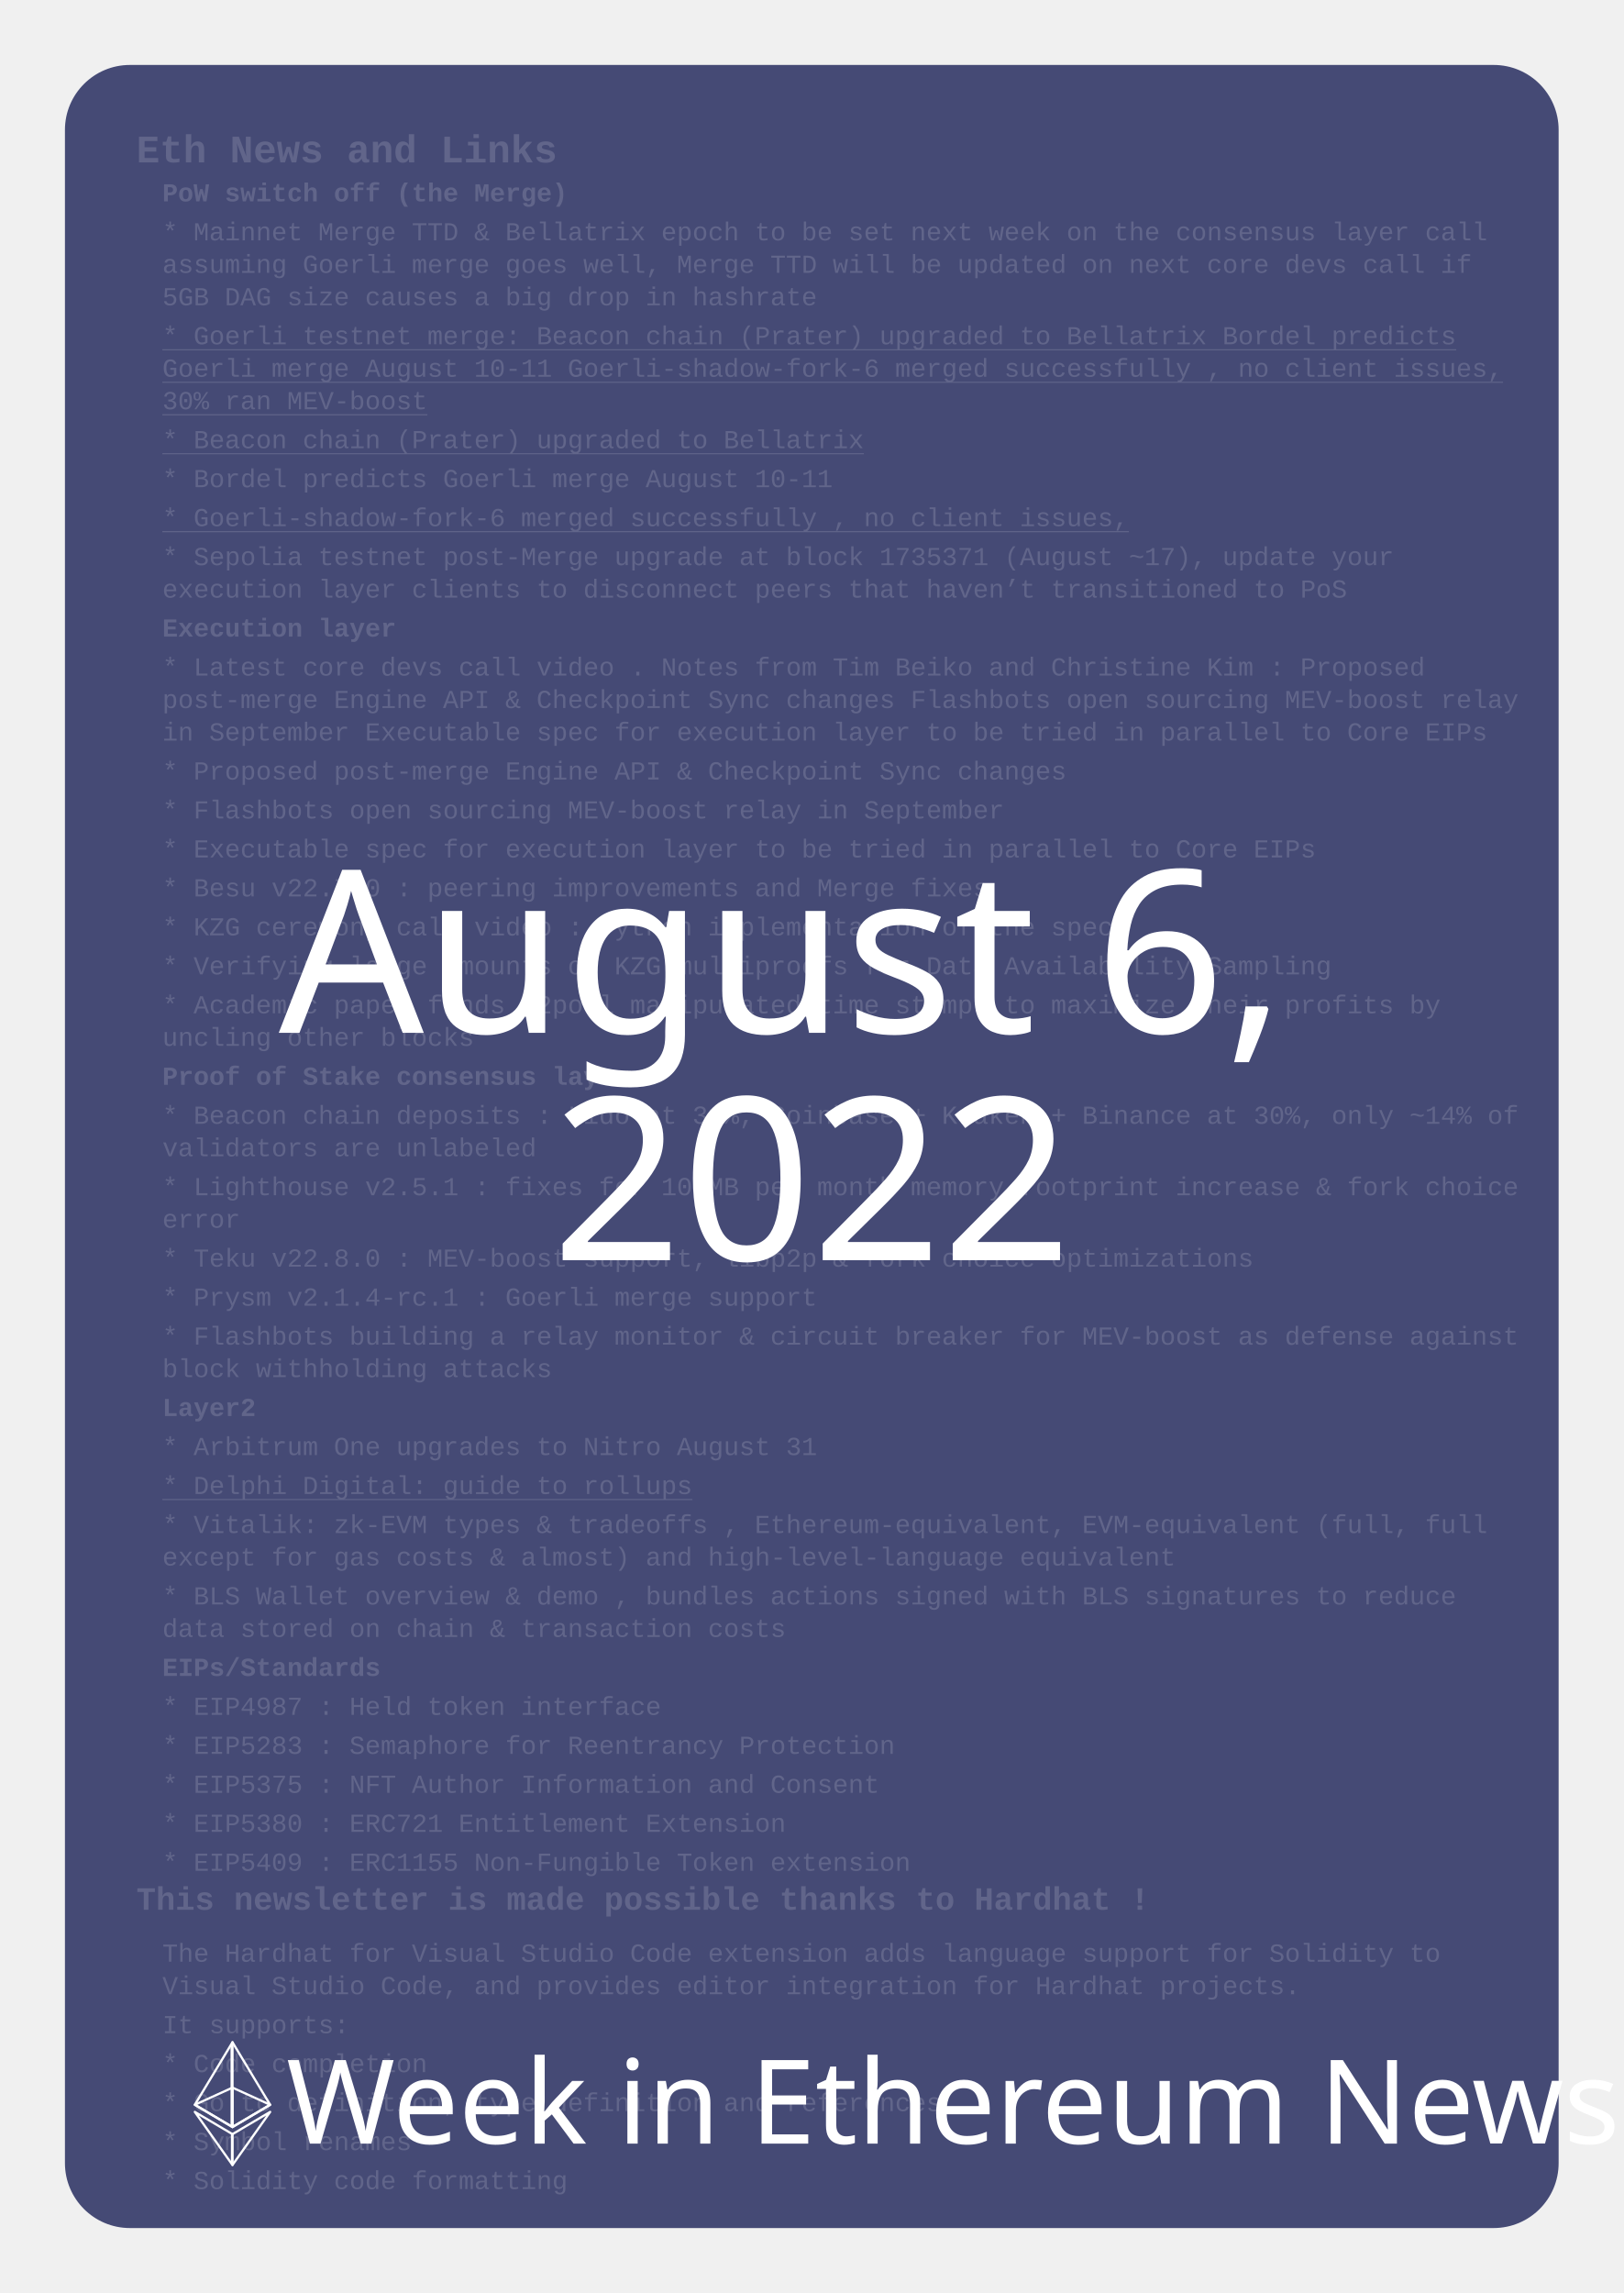
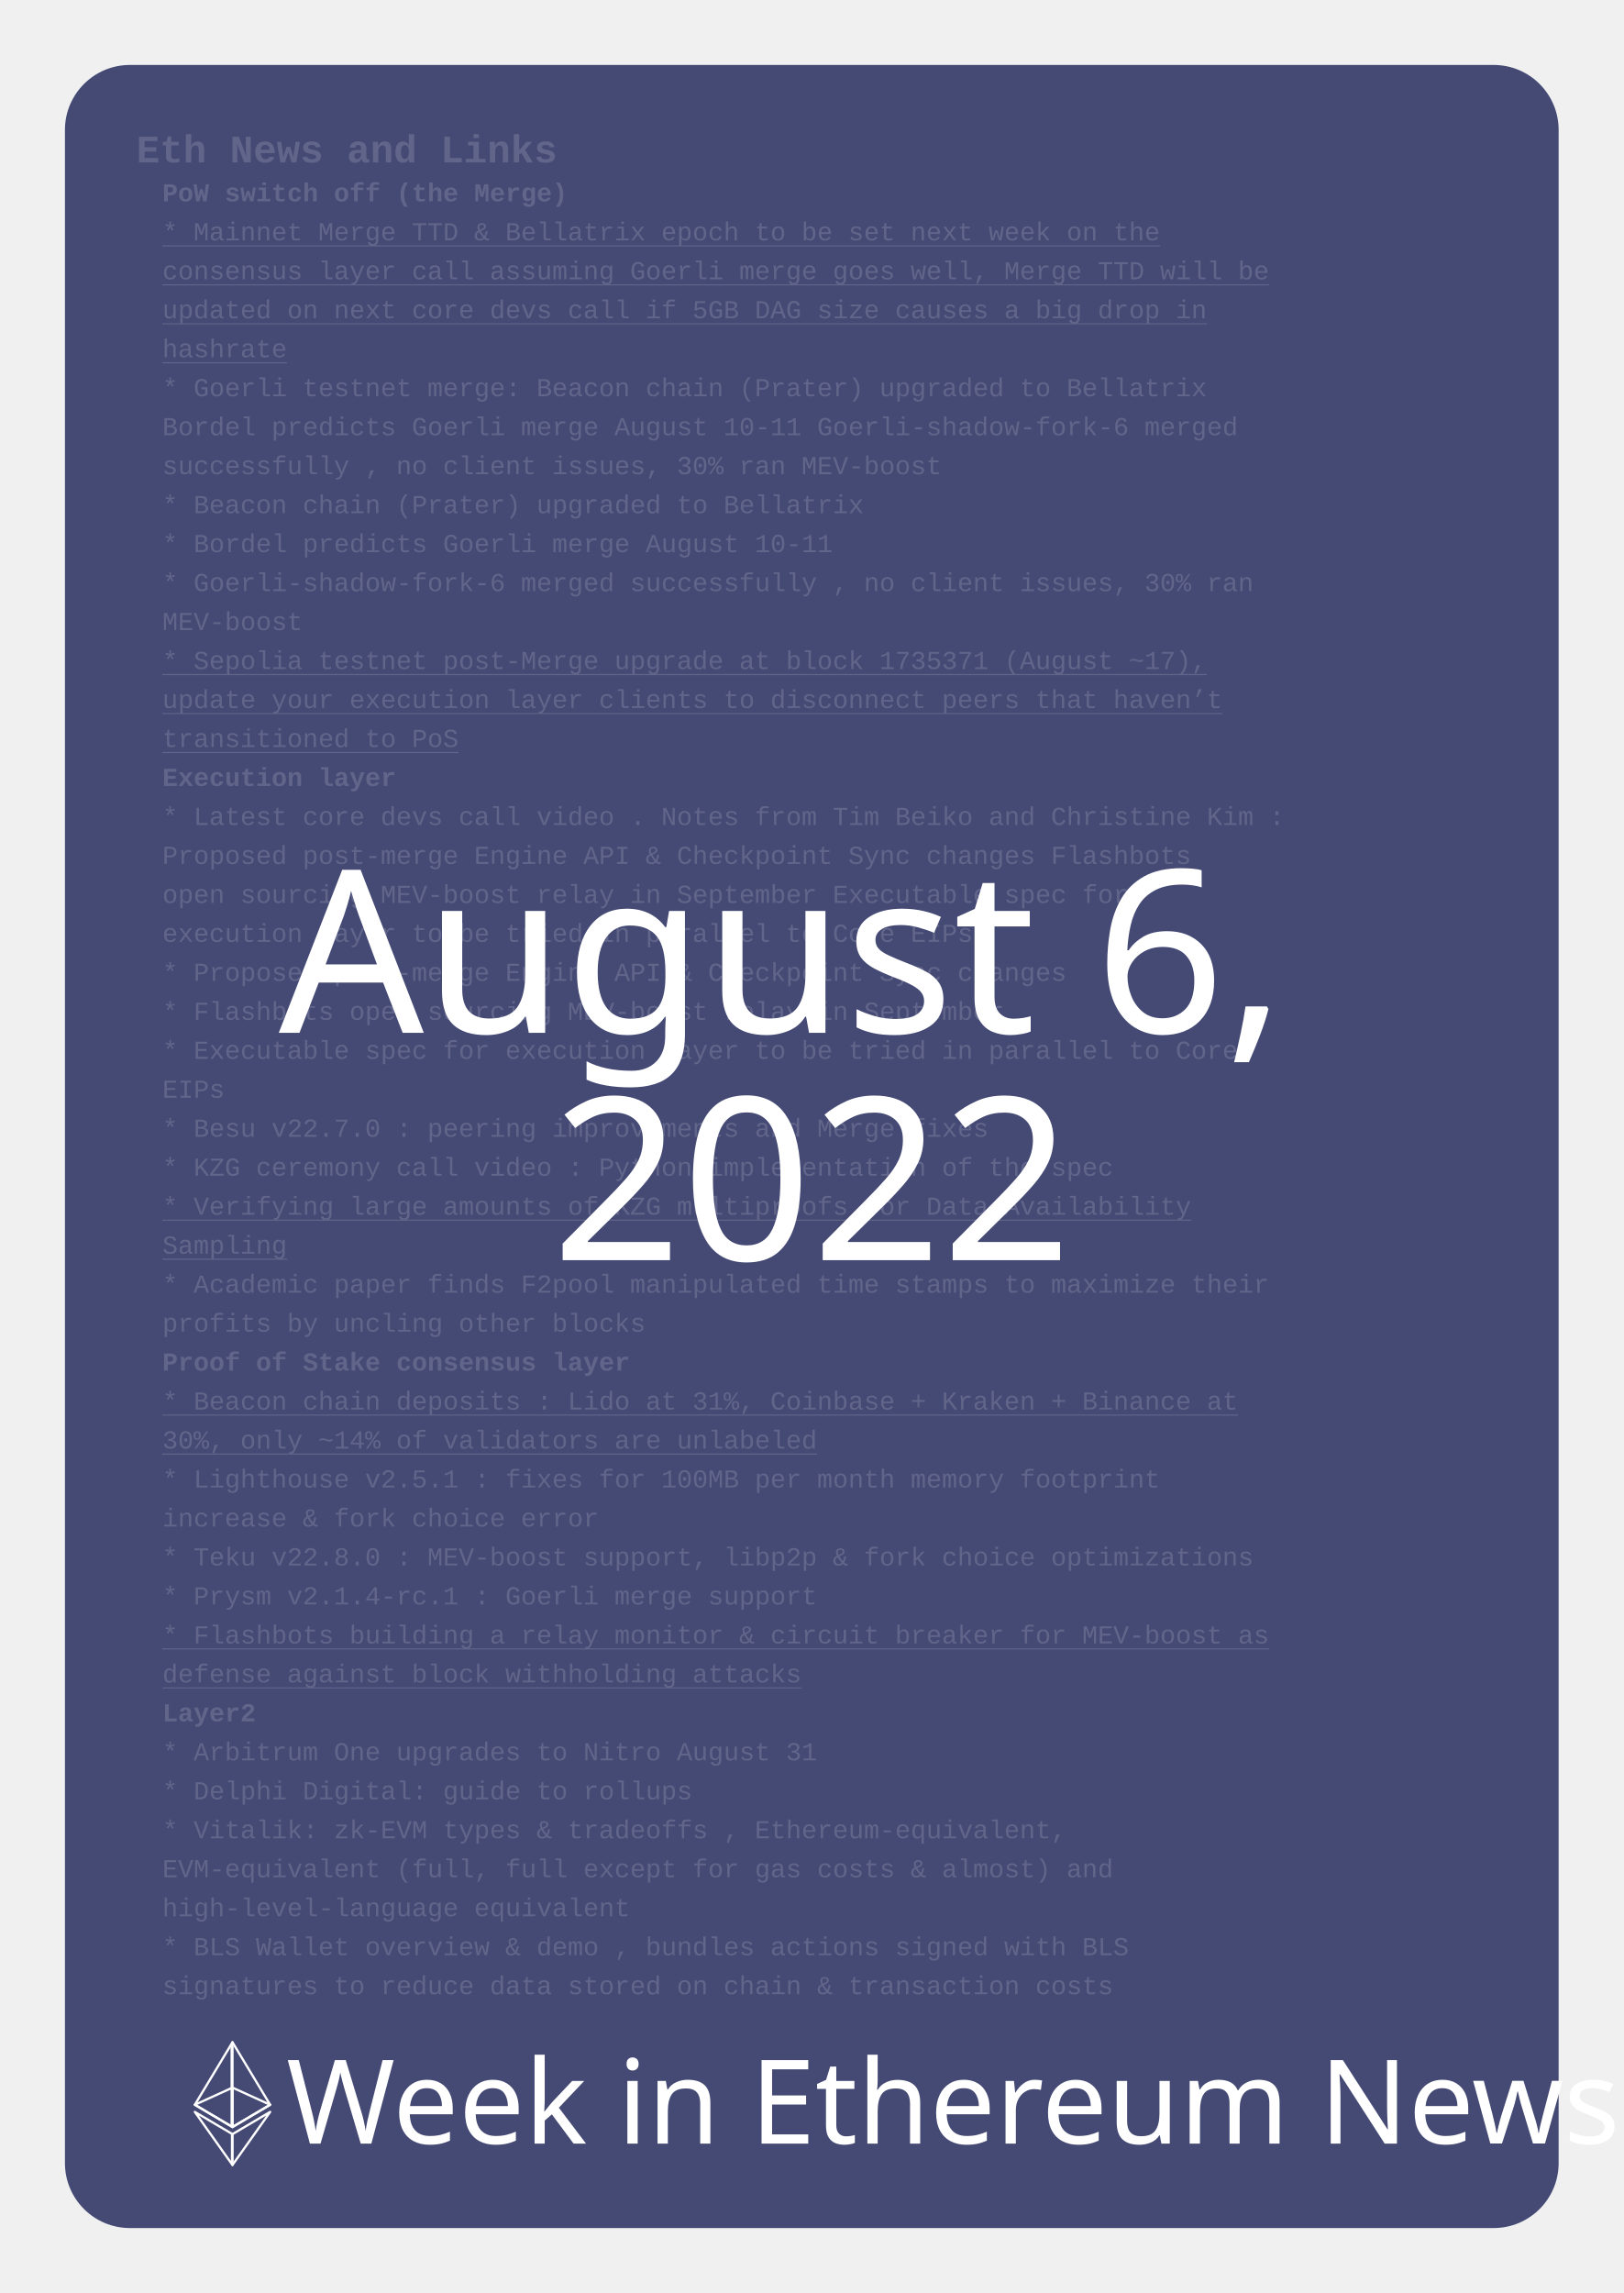
- <svg xmlns="http://www.w3.org/2000/svg" id="week-in-ethereum-news" width="500" height="706" fill="none">
+ <svg xmlns="http://www.w3.org/2000/svg" width="500" height="706">
  <rect x="20" y="20" width="460" height="666" rx="20" fill="#454A75" />
-   <text x="42" y="50" font-size="12px" font-family="Courier New" fill="#ffffff" opacity="0.15" font-weight="bold" text-decoration="none">Eth News and Links</text>
-   <text x="50" y="62" font-size="8px" font-family="Courier New" fill="#ffffff" opacity="0.15" font-weight="bold" text-decoration="none">PoW switch off (the Merge)</text>
-   <text x="50" y="74" font-size="8px" font-family="Courier New" fill="#ffffff" opacity="0.15" font-weight="normal" text-decoration="none">* Mainnet Merge TTD &amp; Bellatrix epoch to be set next week on the consensus layer call</text>
-   <text x="50" y="84" font-size="8px" font-family="Courier New" fill="#ffffff" opacity="0.15" font-weight="normal" text-decoration="none">assuming Goerli merge goes well, Merge TTD will be updated on next core devs call if</text>
-   <text x="50" y="94" font-size="8px" font-family="Courier New" fill="#ffffff" opacity="0.15" font-weight="normal" text-decoration="none">5GB DAG size causes a big drop in hashrate</text>
-   <text x="50" y="106" font-size="8px" font-family="Courier New" fill="#ffffff" opacity="0.15" font-weight="normal" text-decoration="underline">* Goerli testnet merge: Beacon chain (Prater) upgraded to Bellatrix Bordel predicts</text>
-   <text x="50" y="116" font-size="8px" font-family="Courier New" fill="#ffffff" opacity="0.15" font-weight="normal" text-decoration="underline">Goerli merge August 10-11 Goerli-shadow-fork-6 merged successfully , no client issues,</text>
-   <text x="50" y="126" font-size="8px" font-family="Courier New" fill="#ffffff" opacity="0.15" font-weight="normal" text-decoration="underline">30% ran MEV-boost</text>
-   <text x="50" y="138" font-size="8px" font-family="Courier New" fill="#ffffff" opacity="0.15" font-weight="normal" text-decoration="underline">* Beacon chain (Prater) upgraded to Bellatrix</text>
-   <text x="50" y="150" font-size="8px" font-family="Courier New" fill="#ffffff" opacity="0.15" font-weight="normal" text-decoration="none">* Bordel predicts Goerli merge August 10-11</text>
-   <text x="50" y="162" font-size="8px" font-family="Courier New" fill="#ffffff" opacity="0.15" font-weight="normal" text-decoration="underline">* Goerli-shadow-fork-6 merged successfully , no client issues,</text>
-   <text x="50" y="174" font-size="8px" font-family="Courier New" fill="#ffffff" opacity="0.15" font-weight="normal" text-decoration="none">* Sepolia testnet post-Merge upgrade at block 1735371 (August ~17), update your</text>
-   <text x="50" y="184" font-size="8px" font-family="Courier New" fill="#ffffff" opacity="0.15" font-weight="normal" text-decoration="none">execution layer clients to disconnect peers that haven’t transitioned to PoS</text>
-   <text x="50" y="196" font-size="8px" font-family="Courier New" fill="#ffffff" opacity="0.15" font-weight="bold" text-decoration="none">Execution layer</text>
-   <text x="50" y="208" font-size="8px" font-family="Courier New" fill="#ffffff" opacity="0.15" font-weight="normal" text-decoration="none">* Latest core devs call video . Notes from Tim Beiko and Christine Kim : Proposed</text>
-   <text x="50" y="218" font-size="8px" font-family="Courier New" fill="#ffffff" opacity="0.15" font-weight="normal" text-decoration="none">post-merge Engine API &amp; Checkpoint Sync changes Flashbots open sourcing MEV-boost relay</text>
-   <text x="50" y="228" font-size="8px" font-family="Courier New" fill="#ffffff" opacity="0.15" font-weight="normal" text-decoration="none">in September Executable spec for execution layer to be tried in parallel to Core EIPs</text>
-   <text x="50" y="240" font-size="8px" font-family="Courier New" fill="#ffffff" opacity="0.15" font-weight="normal" text-decoration="none">* Proposed post-merge Engine API &amp; Checkpoint Sync changes</text>
-   <text x="50" y="252" font-size="8px" font-family="Courier New" fill="#ffffff" opacity="0.15" font-weight="normal" text-decoration="none">* Flashbots open sourcing MEV-boost relay in September</text>
-   <text x="50" y="264" font-size="8px" font-family="Courier New" fill="#ffffff" opacity="0.15" font-weight="normal" text-decoration="none">* Executable spec for execution layer to be tried in parallel to Core EIPs</text>
-   <text x="50" y="276" font-size="8px" font-family="Courier New" fill="#ffffff" opacity="0.15" font-weight="normal" text-decoration="none">* Besu v22.7.0 : peering improvements and Merge fixes</text>
-   <text x="50" y="288" font-size="8px" font-family="Courier New" fill="#ffffff" opacity="0.15" font-weight="normal" text-decoration="none">* KZG ceremony call video : Python implementation of the spec</text>
-   <text x="50" y="300" font-size="8px" font-family="Courier New" fill="#ffffff" opacity="0.15" font-weight="normal" text-decoration="none">* Verifying large amounts of KZG multiproofs for Data Availability Sampling</text>
-   <text x="50" y="312" font-size="8px" font-family="Courier New" fill="#ffffff" opacity="0.15" font-weight="normal" text-decoration="none">* Academic paper finds F2pool manipulated time stamps to maximize their profits by</text>
-   <text x="50" y="322" font-size="8px" font-family="Courier New" fill="#ffffff" opacity="0.15" font-weight="normal" text-decoration="none">uncling other blocks</text>
-   <text x="50" y="334" font-size="8px" font-family="Courier New" fill="#ffffff" opacity="0.15" font-weight="bold" text-decoration="none">Proof of Stake consensus layer</text>
-   <text x="50" y="346" font-size="8px" font-family="Courier New" fill="#ffffff" opacity="0.15" font-weight="normal" text-decoration="none">* Beacon chain deposits : Lido at 31%, Coinbase + Kraken + Binance at 30%, only ~14% of</text>
-   <text x="50" y="356" font-size="8px" font-family="Courier New" fill="#ffffff" opacity="0.15" font-weight="normal" text-decoration="none">validators are unlabeled</text>
-   <text x="50" y="368" font-size="8px" font-family="Courier New" fill="#ffffff" opacity="0.15" font-weight="normal" text-decoration="none">* Lighthouse v2.5.1 : fixes for 100MB per month memory footprint increase &amp; fork choice</text>
-   <text x="50" y="378" font-size="8px" font-family="Courier New" fill="#ffffff" opacity="0.15" font-weight="normal" text-decoration="none">error</text>
-   <text x="50" y="390" font-size="8px" font-family="Courier New" fill="#ffffff" opacity="0.15" font-weight="normal" text-decoration="none">* Teku v22.8.0 : MEV-boost support, libp2p &amp; fork choice optimizations</text>
-   <text x="50" y="402" font-size="8px" font-family="Courier New" fill="#ffffff" opacity="0.15" font-weight="normal" text-decoration="none">* Prysm v2.1.4-rc.1 : Goerli merge support</text>
-   <text x="50" y="414" font-size="8px" font-family="Courier New" fill="#ffffff" opacity="0.15" font-weight="normal" text-decoration="none">* Flashbots building a relay monitor &amp; circuit breaker for MEV-boost as defense against</text>
-   <text x="50" y="424" font-size="8px" font-family="Courier New" fill="#ffffff" opacity="0.15" font-weight="normal" text-decoration="none">block withholding attacks</text>
-   <text x="50" y="436" font-size="8px" font-family="Courier New" fill="#ffffff" opacity="0.15" font-weight="bold" text-decoration="none">Layer2</text>
-   <text x="50" y="448" font-size="8px" font-family="Courier New" fill="#ffffff" opacity="0.15" font-weight="normal" text-decoration="none">* Arbitrum One upgrades to Nitro August 31</text>
-   <text x="50" y="460" font-size="8px" font-family="Courier New" fill="#ffffff" opacity="0.15" font-weight="normal" text-decoration="underline">* Delphi Digital: guide to rollups</text>
-   <text x="50" y="472" font-size="8px" font-family="Courier New" fill="#ffffff" opacity="0.15" font-weight="normal" text-decoration="none">* Vitalik: zk-EVM types &amp; tradeoffs , Ethereum-equivalent, EVM-equivalent (full, full</text>
-   <text x="50" y="482" font-size="8px" font-family="Courier New" fill="#ffffff" opacity="0.15" font-weight="normal" text-decoration="none">except for gas costs &amp; almost) and high-level-language equivalent</text>
-   <text x="50" y="494" font-size="8px" font-family="Courier New" fill="#ffffff" opacity="0.15" font-weight="normal" text-decoration="none">* BLS Wallet overview &amp; demo , bundles actions signed with BLS signatures to reduce</text>
-   <text x="50" y="504" font-size="8px" font-family="Courier New" fill="#ffffff" opacity="0.15" font-weight="normal" text-decoration="none">data stored on chain &amp; transaction costs</text>
-   <text x="50" y="516" font-size="8px" font-family="Courier New" fill="#ffffff" opacity="0.15" font-weight="bold" text-decoration="none">EIPs/Standards</text>
-   <text x="50" y="528" font-size="8px" font-family="Courier New" fill="#ffffff" opacity="0.15" font-weight="normal" text-decoration="none">* EIP4987 : Held token interface</text>
-   <text x="50" y="540" font-size="8px" font-family="Courier New" fill="#ffffff" opacity="0.15" font-weight="normal" text-decoration="none">* EIP5283 : Semaphore for Reentrancy Protection</text>
-   <text x="50" y="552" font-size="8px" font-family="Courier New" fill="#ffffff" opacity="0.15" font-weight="normal" text-decoration="none">* EIP5375 : NFT Author Information and Consent</text>
-   <text x="50" y="564" font-size="8px" font-family="Courier New" fill="#ffffff" opacity="0.15" font-weight="normal" text-decoration="none">* EIP5380 : ERC721 Entitlement Extension</text>
-   <text x="50" y="576" font-size="8px" font-family="Courier New" fill="#ffffff" opacity="0.15" font-weight="normal" text-decoration="none">* EIP5409 : ERC1155 Non-Fungible Token extension</text>
-   <text x="42" y="588" font-size="10px" font-family="Courier New" fill="#ffffff" opacity="0.15" font-weight="bold" text-decoration="none">This newsletter is made possible thanks to Hardhat !</text>
-   <text x="50" y="604" font-size="8px" font-family="Courier New" fill="#ffffff" opacity="0.15" font-weight="normal" text-decoration="none">The Hardhat for Visual Studio Code extension adds language support for Solidity to</text>
-   <text x="50" y="614" font-size="8px" font-family="Courier New" fill="#ffffff" opacity="0.15" font-weight="normal" text-decoration="none">Visual Studio Code, and provides editor integration for Hardhat projects.</text>
-   <text x="50" y="626" font-size="8px" font-family="Courier New" fill="#ffffff" opacity="0.15" font-weight="normal" text-decoration="none">It supports:</text>
-   <text x="50" y="638" font-size="8px" font-family="Courier New" fill="#ffffff" opacity="0.15" font-weight="normal" text-decoration="none">* Code completion</text>
-   <text x="50" y="650" font-size="8px" font-family="Courier New" fill="#ffffff" opacity="0.15" font-weight="normal" text-decoration="none">* Go to definition, type definition and references</text>
-   <text x="50" y="662" font-size="8px" font-family="Courier New" fill="#ffffff" opacity="0.15" font-weight="normal" text-decoration="none">* Symbol renames</text>
-   <text x="50" y="674" font-size="8px" font-family="Courier New" fill="#ffffff" opacity="0.15" font-weight="normal" text-decoration="none">* Solidity code formatting</text>
+   <text x="42" y="50" font-size="12" font-family="Courier New" fill="#ffffff" opacity="0.15" font-weight="bold">Eth News and Links</text>
+   <text x="50" y="62" font-size="8" font-family="Courier New" fill="#ffffff" opacity="0.15" font-weight="bold">PoW switch off (the Merge)</text>
+   <text x="50" y="74" font-size="8" font-family="Courier New" fill="#ffffff" opacity="0.15" text-decoration="underline">* Mainnet Merge TTD &amp; Bellatrix epoch to be set next week on the</text>
+   <text x="50" y="86" font-size="8" font-family="Courier New" fill="#ffffff" opacity="0.15" text-decoration="underline">consensus layer call assuming Goerli merge goes well, Merge TTD will be</text>
+   <text x="50" y="98" font-size="8" font-family="Courier New" fill="#ffffff" opacity="0.15" text-decoration="underline">updated on next core devs call if 5GB DAG size causes a big drop in</text>
+   <text x="50" y="110" font-size="8" font-family="Courier New" fill="#ffffff" opacity="0.15" text-decoration="underline">hashrate</text>
+   <text x="50" y="122" font-size="8" font-family="Courier New" fill="#ffffff" opacity="0.15">* Goerli testnet merge:  Beacon chain (Prater) upgraded to Bellatrix</text>
+   <text x="50" y="134" font-size="8" font-family="Courier New" fill="#ffffff" opacity="0.15">Bordel predicts Goerli merge August 10-11  Goerli-shadow-fork-6 merged</text>
+   <text x="50" y="146" font-size="8" font-family="Courier New" fill="#ffffff" opacity="0.15">successfully , no client issues, 30% ran MEV-boost</text>
+   <text x="50" y="158" font-size="8" font-family="Courier New" fill="#ffffff" opacity="0.15">* Beacon chain (Prater) upgraded to Bellatrix</text>
+   <text x="50" y="170" font-size="8" font-family="Courier New" fill="#ffffff" opacity="0.15">* Bordel predicts Goerli merge August 10-11</text>
+   <text x="50" y="182" font-size="8" font-family="Courier New" fill="#ffffff" opacity="0.15">* Goerli-shadow-fork-6 merged successfully , no client issues, 30% ran</text>
+   <text x="50" y="194" font-size="8" font-family="Courier New" fill="#ffffff" opacity="0.15">MEV-boost</text>
+   <text x="50" y="206" font-size="8" font-family="Courier New" fill="#ffffff" opacity="0.15" text-decoration="underline">* Sepolia testnet post-Merge upgrade at block 1735371 (August ~17),</text>
+   <text x="50" y="218" font-size="8" font-family="Courier New" fill="#ffffff" opacity="0.15" text-decoration="underline">update your execution layer clients to disconnect peers that haven’t</text>
+   <text x="50" y="230" font-size="8" font-family="Courier New" fill="#ffffff" opacity="0.15" text-decoration="underline">transitioned to PoS</text>
+   <text x="50" y="242" font-size="8" font-family="Courier New" fill="#ffffff" opacity="0.15" font-weight="bold">Execution layer</text>
+   <text x="50" y="254" font-size="8" font-family="Courier New" fill="#ffffff" opacity="0.15">* Latest core devs call video . Notes from Tim Beiko and Christine Kim :</text>
+   <text x="50" y="266" font-size="8" font-family="Courier New" fill="#ffffff" opacity="0.15">Proposed post-merge Engine API &amp; Checkpoint Sync changes  Flashbots</text>
+   <text x="50" y="278" font-size="8" font-family="Courier New" fill="#ffffff" opacity="0.15">open sourcing MEV-boost relay in September  Executable spec for</text>
+   <text x="50" y="290" font-size="8" font-family="Courier New" fill="#ffffff" opacity="0.15">execution layer to be tried in parallel to Core EIPs</text>
+   <text x="50" y="302" font-size="8" font-family="Courier New" fill="#ffffff" opacity="0.15">* Proposed post-merge Engine API &amp; Checkpoint Sync changes</text>
+   <text x="50" y="314" font-size="8" font-family="Courier New" fill="#ffffff" opacity="0.15">* Flashbots open sourcing MEV-boost relay in September</text>
+   <text x="50" y="326" font-size="8" font-family="Courier New" fill="#ffffff" opacity="0.15">* Executable spec for execution layer to be tried in parallel to Core</text>
+   <text x="50" y="338" font-size="8" font-family="Courier New" fill="#ffffff" opacity="0.15">EIPs</text>
+   <text x="50" y="350" font-size="8" font-family="Courier New" fill="#ffffff" opacity="0.15">* Besu v22.7.0 : peering improvements and Merge fixes</text>
+   <text x="50" y="362" font-size="8" font-family="Courier New" fill="#ffffff" opacity="0.15">* KZG ceremony call video : Python implementation of the spec</text>
+   <text x="50" y="374" font-size="8" font-family="Courier New" fill="#ffffff" opacity="0.15" text-decoration="underline">* Verifying large amounts of KZG multiproofs for Data Availability</text>
+   <text x="50" y="386" font-size="8" font-family="Courier New" fill="#ffffff" opacity="0.15" text-decoration="underline">Sampling</text>
+   <text x="50" y="398" font-size="8" font-family="Courier New" fill="#ffffff" opacity="0.15">* Academic paper finds F2pool manipulated time stamps to maximize their</text>
+   <text x="50" y="410" font-size="8" font-family="Courier New" fill="#ffffff" opacity="0.15">profits by uncling other blocks</text>
+   <text x="50" y="422" font-size="8" font-family="Courier New" fill="#ffffff" opacity="0.15" font-weight="bold">Proof of Stake consensus layer</text>
+   <text x="50" y="434" font-size="8" font-family="Courier New" fill="#ffffff" opacity="0.15" text-decoration="underline">* Beacon chain deposits : Lido at 31%, Coinbase + Kraken + Binance at</text>
+   <text x="50" y="446" font-size="8" font-family="Courier New" fill="#ffffff" opacity="0.15" text-decoration="underline">30%, only ~14% of validators are unlabeled</text>
+   <text x="50" y="458" font-size="8" font-family="Courier New" fill="#ffffff" opacity="0.15">* Lighthouse v2.5.1 : fixes for 100MB per month memory footprint</text>
+   <text x="50" y="470" font-size="8" font-family="Courier New" fill="#ffffff" opacity="0.15">increase &amp; fork choice error</text>
+   <text x="50" y="482" font-size="8" font-family="Courier New" fill="#ffffff" opacity="0.15">* Teku v22.8.0 : MEV-boost support, libp2p &amp; fork choice optimizations</text>
+   <text x="50" y="494" font-size="8" font-family="Courier New" fill="#ffffff" opacity="0.15">* Prysm v2.1.4-rc.1 : Goerli merge support</text>
+   <text x="50" y="506" font-size="8" font-family="Courier New" fill="#ffffff" opacity="0.15" text-decoration="underline">* Flashbots building a relay monitor &amp; circuit breaker for MEV-boost as</text>
+   <text x="50" y="518" font-size="8" font-family="Courier New" fill="#ffffff" opacity="0.15" text-decoration="underline">defense against block withholding attacks</text>
+   <text x="50" y="530" font-size="8" font-family="Courier New" fill="#ffffff" opacity="0.15" font-weight="bold">Layer2</text>
+   <text x="50" y="542" font-size="8" font-family="Courier New" fill="#ffffff" opacity="0.15">* Arbitrum One upgrades to Nitro August 31</text>
+   <text x="50" y="554" font-size="8" font-family="Courier New" fill="#ffffff" opacity="0.15">* Delphi Digital: guide to rollups</text>
+   <text x="50" y="566" font-size="8" font-family="Courier New" fill="#ffffff" opacity="0.15">* Vitalik: zk-EVM types &amp; tradeoffs , Ethereum-equivalent,</text>
+   <text x="50" y="578" font-size="8" font-family="Courier New" fill="#ffffff" opacity="0.15">EVM-equivalent (full, full except for gas costs &amp; almost) and</text>
+   <text x="50" y="590" font-size="8" font-family="Courier New" fill="#ffffff" opacity="0.15">high-level-language equivalent</text>
+   <text x="50" y="602" font-size="8" font-family="Courier New" fill="#ffffff" opacity="0.15">* BLS Wallet overview &amp; demo , bundles actions signed with BLS</text>
+   <text x="50" y="614" font-size="8" font-family="Courier New" fill="#ffffff" opacity="0.15">signatures to reduce data stored on chain &amp; transaction costs</text>
  <text fill="#ffffff" font-family="Calibri" font-size="70" font-weight="300" text-anchor="middle">
    <tspan x="250" y="318">August 6,</tspan>
    <tspan x="250" y="388">2022</tspan>
  </text>
  <g transform="translate(20, 300) scale(0.8)">
-     <path d="m64.496 411-.317 1.076v31.228l.317.316 14.495-8.568L64.496 411Z" stroke="#fff" stroke-width=".866" stroke-linecap="round" stroke-linejoin="round" />
-     <path d="M64.496 411 50 435.052l14.496 8.568V411Zm0 35.365-.179.218v11.124l.179.521L79 437.801l-14.504 8.564Z" stroke="#fff" stroke-width=".866" stroke-linecap="round" stroke-linejoin="round" />
-     <path d="M64.496 458.228v-11.863L50 437.801l14.496 20.427Zm0-14.608 14.495-8.568-14.495-6.589v15.157ZM50 435.052l14.496 8.568v-15.157L50 435.052Z" stroke="#fff" stroke-width=".866" stroke-linecap="round" stroke-linejoin="round" />
+     <path d="m64.496 411-.317 1.076v31.228l.317.316 14.495-8.568L64.496 411Z" stroke="#fff" stroke-width=".866" stroke-linecap="round" stroke-linejoin="round" fill="none" />
+     <path d="M64.496 411 50 435.052l14.496 8.568V411Zm0 35.365-.179.218v11.124l.179.521L79 437.801l-14.504 8.564Z" stroke="#fff" stroke-width=".866" stroke-linecap="round" stroke-linejoin="round" fill="none" />
+     <path d="M64.496 458.228v-11.863L50 437.801l14.496 20.427Zm0-14.608 14.495-8.568-14.495-6.589v15.157ZM50 435.052l14.496 8.568v-15.157L50 435.052Z" stroke="#fff" stroke-width=".866" stroke-linecap="round" stroke-linejoin="round" fill="none" />
  </g>
  <text fill="#ffffff" font-family="Calibri" font-size="36" x="88.195" y="660">Week in Ethereum News</text>
-   <style>
-       .wienText {font-family: "Courier New"; fill: white; opacity: .15;}
-       .h2 {font-size: 12px;}
-       .h3 {font-size: 10px;}
-       .tiny {font-size: 8px;}
-       .link {text-decoration: underline;}
-     </style>
</svg>
